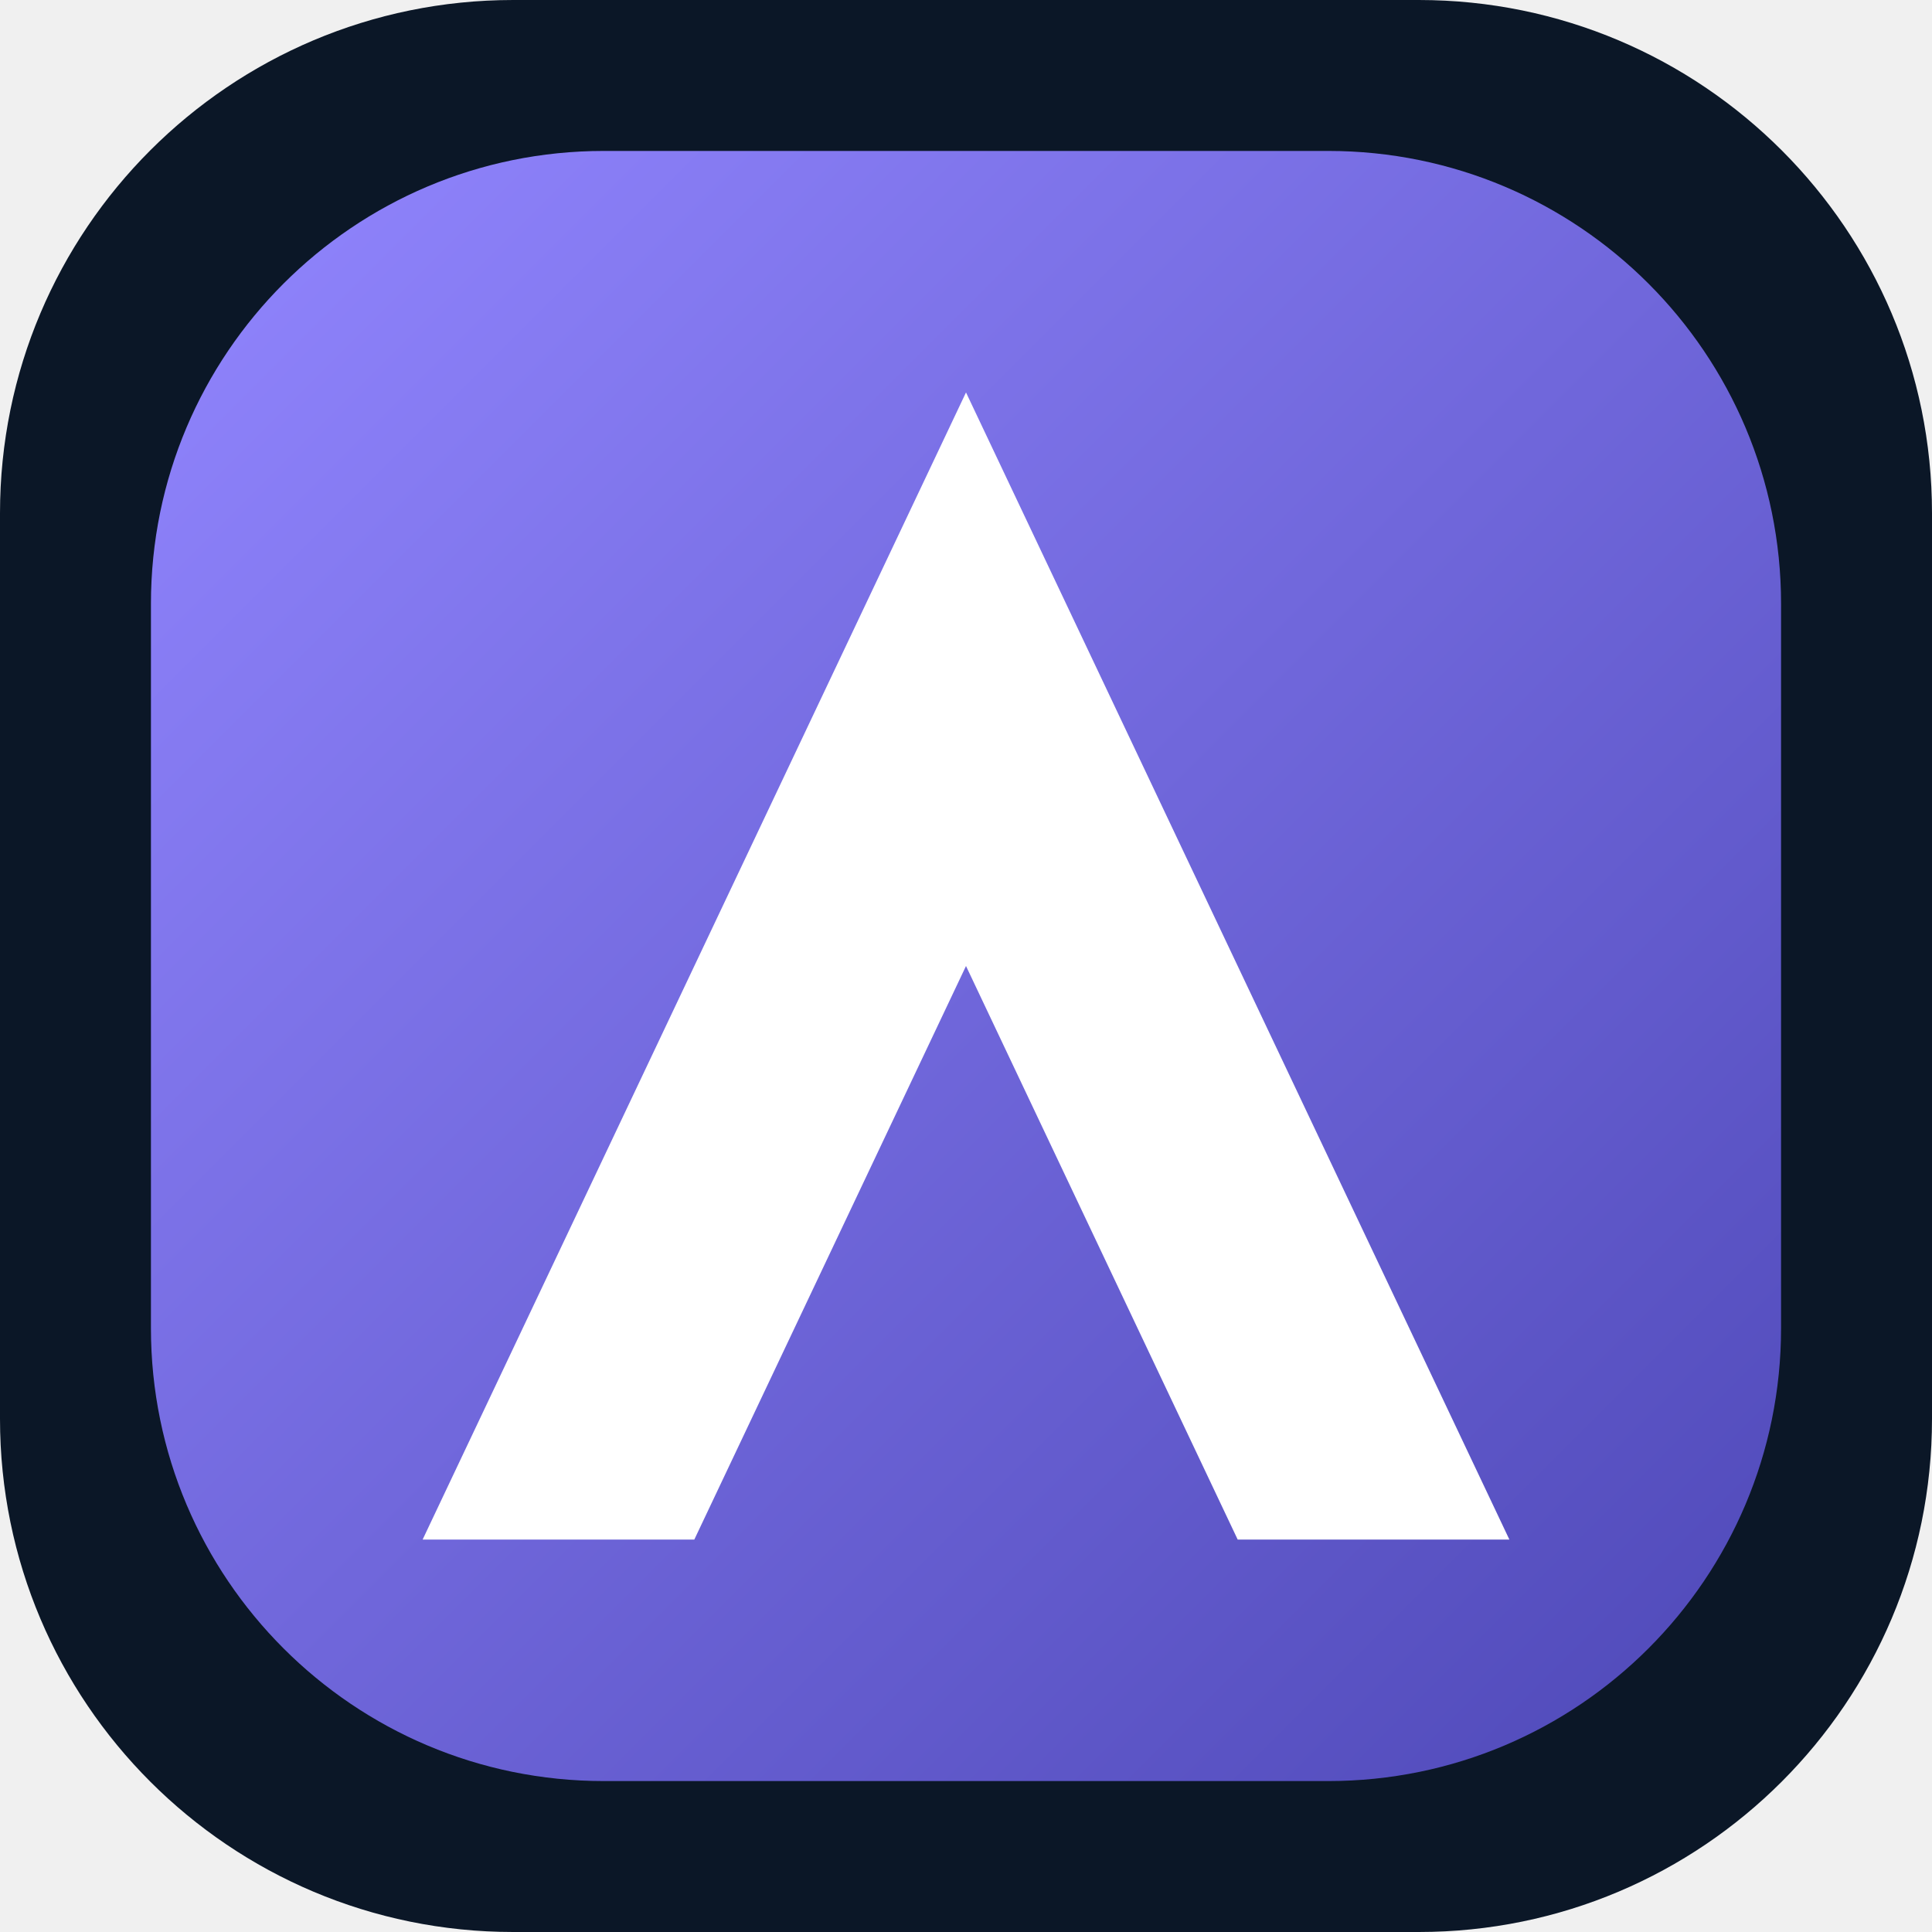
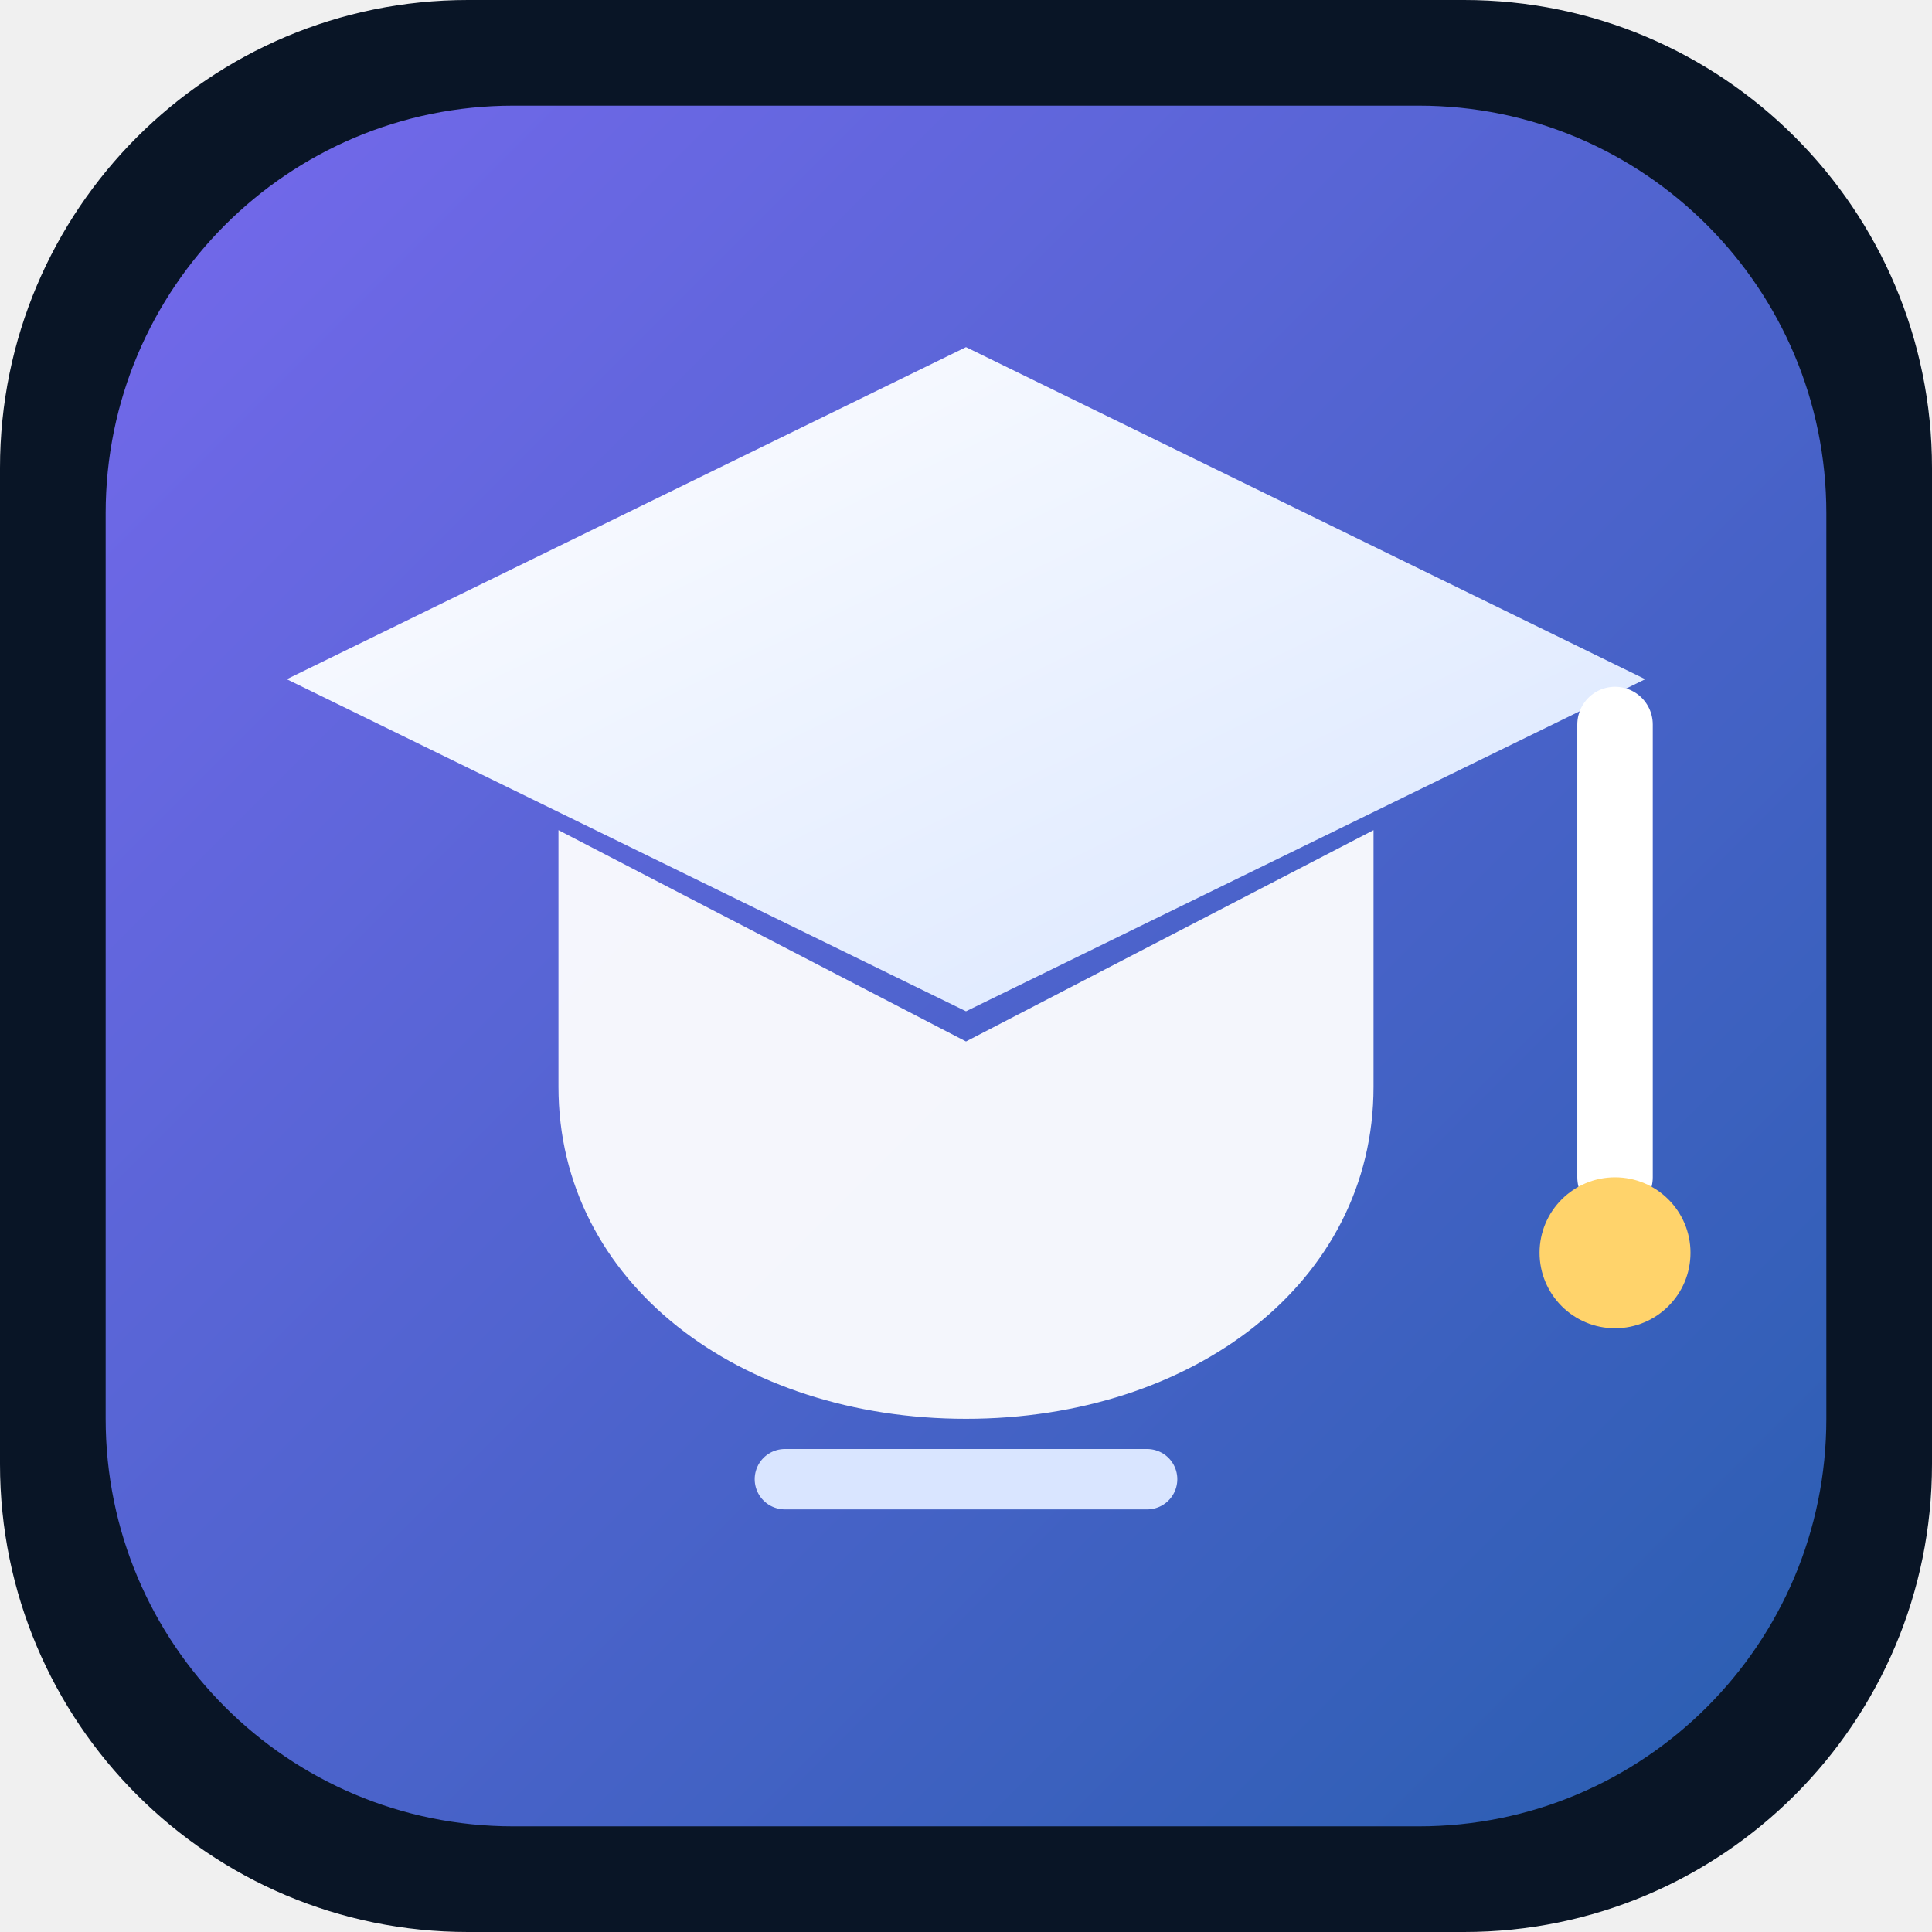
- <svg xmlns="http://www.w3.org/2000/svg" viewBox="0 0 64 64">
+ <svg xmlns="http://www.w3.org/2000/svg" viewBox="0 0 128 128">
  <defs>
-     <linearGradient id="g" x1="0" y1="0" x2="1" y2="1">
-       <stop stop-color="#9286ff" />
-       <stop offset="1" stop-color="#4e48b7" />
+     <linearGradient id="bg" x1="0" y1="0" x2="1" y2="1">
+       <stop stop-color="#7669ed" />
+       <stop offset="1" stop-color="#285eaf" />
+     </linearGradient>
+     <linearGradient id="cap" x1="0" y1="0" x2="1" y2="1">
+       <stop stop-color="#fff" />
+       <stop offset="1" stop-color="#d8e5ff" />
    </linearGradient>
  </defs>
-   <rect width="64" height="64" rx="17" fill="#0b1727" />
-   <rect x="5" y="5" width="54" height="54" rx="15" fill="url(#g)" />
-   <path d="M32 13 14 51h9l9-19 9 19h9L32 13Z" fill="white" />
+   <rect width="128" height="128" rx="31" fill="#091526" />
+   <rect x="7" y="7" width="114" height="114" rx="27" fill="url(#bg)" />
+   <path d="M64 23 19 45l45 22 45-22-45-22Z" fill="url(#cap)" />
+   <path d="M37 55v17c0 13 12 22 27 22s27-9 27-22V55L64 69 37 55Z" fill="#fff" opacity=".94" />
+   <path d="M107 48v30" stroke="#fff" stroke-width="5" stroke-linecap="round" />
+   <circle cx="107" cy="83" r="5" fill="#ffd36b" />
+   <path d="M52 98h24" stroke="#d9e5ff" stroke-width="4" stroke-linecap="round" />
</svg>
